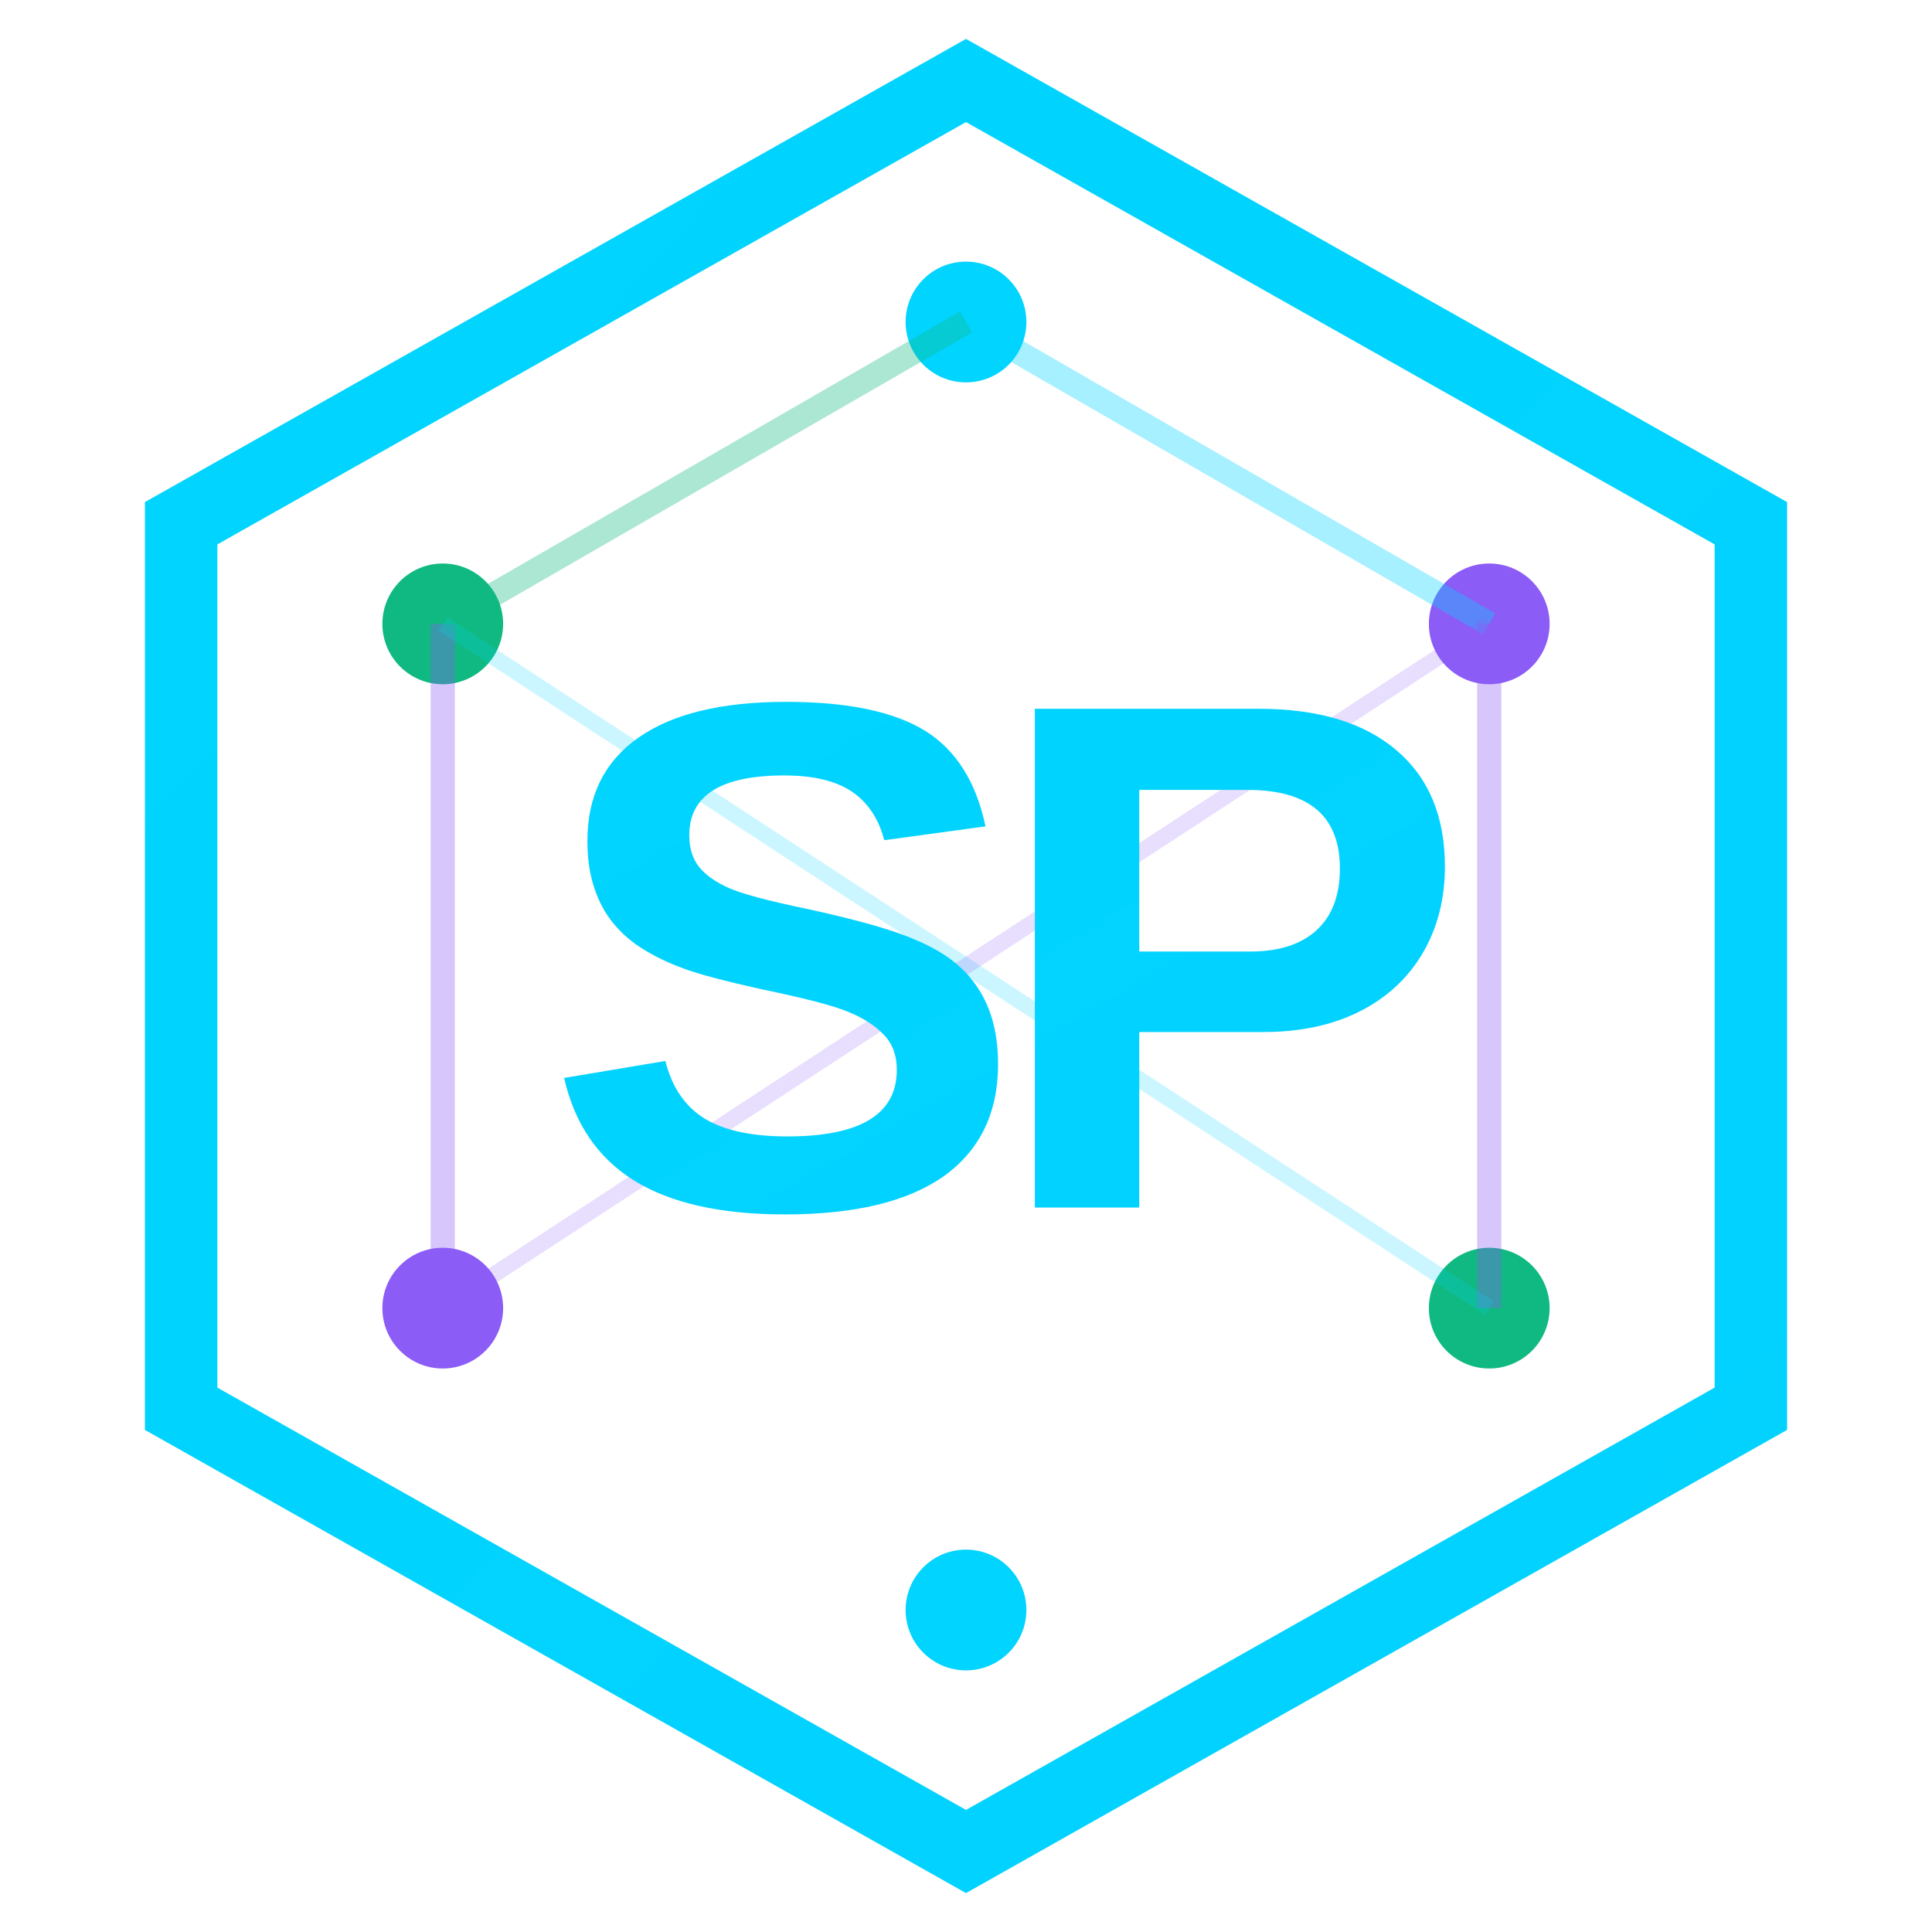
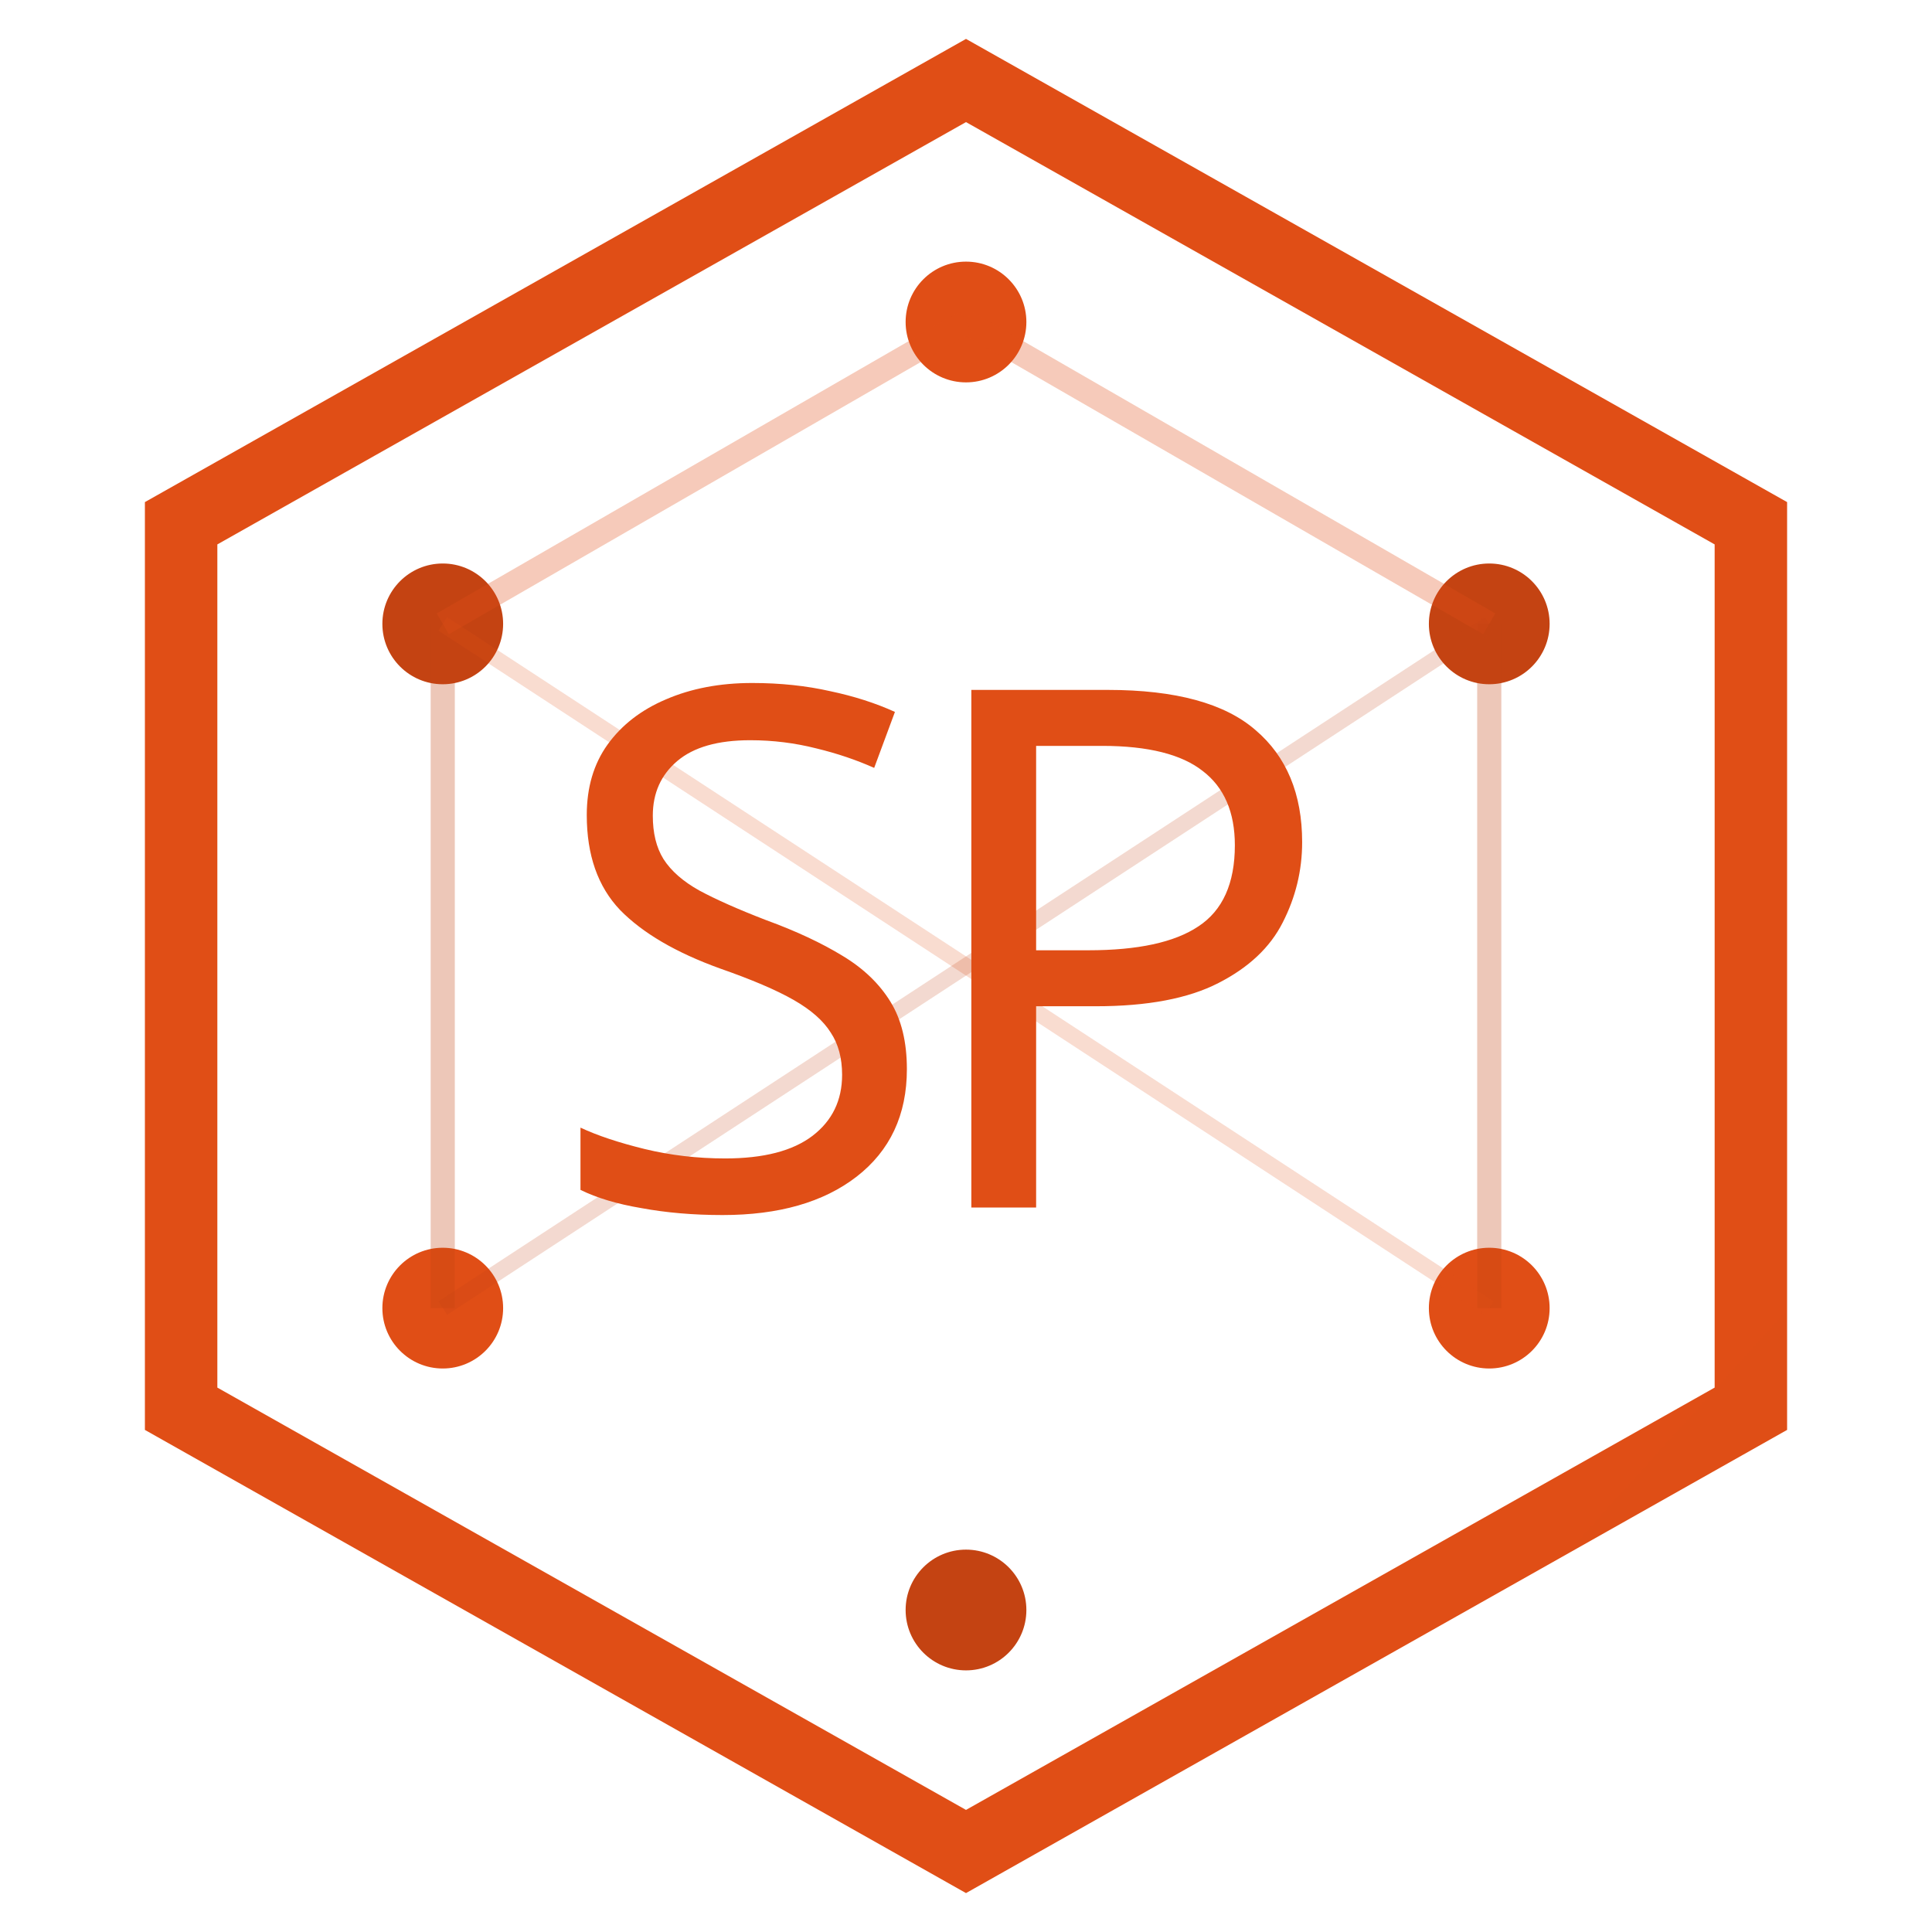
<svg xmlns="http://www.w3.org/2000/svg" viewBox="0 0 48 48" fill="none">
  <path d="M24 2L43.5 13v22L24 46 4.5 35V13L24 2z" stroke="url(#g1)" stroke-width="1.8" fill="none" />
-   <circle cx="24" cy="8" r="1.5" fill="#00d4ff" />
-   <circle cx="37" cy="15.5" r="1.5" fill="#8b5cf6" />
-   <circle cx="37" cy="32.5" r="1.5" fill="#10b981" />
-   <circle cx="24" cy="40" r="1.5" fill="#00d4ff" />
-   <circle cx="11" cy="32.5" r="1.5" fill="#8b5cf6" />
-   <circle cx="11" cy="15.5" r="1.5" fill="#10b981" />
-   <line x1="24" y1="8" x2="37" y2="15.5" stroke="#00d4ff" stroke-width="0.6" opacity="0.35" />
-   <line x1="37" y1="15.5" x2="37" y2="32.5" stroke="#8b5cf6" stroke-width="0.6" opacity="0.35" />
-   <line x1="11" y1="15.5" x2="11" y2="32.5" stroke="#8b5cf6" stroke-width="0.6" opacity="0.35" />
-   <line x1="24" y1="8" x2="11" y2="15.5" stroke="#10b981" stroke-width="0.6" opacity="0.35" />
-   <line x1="11" y1="15.5" x2="37" y2="32.5" stroke="#00d4ff" stroke-width="0.4" opacity="0.2" />
-   <line x1="37" y1="15.5" x2="11" y2="32.5" stroke="#8b5cf6" stroke-width="0.4" opacity="0.2" />
-   <text x="13.5" y="30" font-family="'Segoe UI','Arial',sans-serif" font-size="18" font-weight="800" fill="url(#g1)" letter-spacing="-1">SP</text>
+   <circle cx="24" cy="8" r="1.5" fill="#E04E16" />
+   <circle cx="37" cy="15.5" r="1.5" fill="#C44312" />
+   <circle cx="37" cy="32.5" r="1.5" fill="#E04E16" />
+   <circle cx="24" cy="40" r="1.5" fill="#C44312" />
+   <circle cx="11" cy="32.5" r="1.5" fill="#E04E16" />
+   <circle cx="11" cy="15.5" r="1.5" fill="#C44312" />
+   <line x1="24" y1="8" x2="37" y2="15.5" stroke="#E04E16" stroke-width="0.6" opacity="0.3" />
+   <line x1="37" y1="15.5" x2="37" y2="32.5" stroke="#C44312" stroke-width="0.6" opacity="0.3" />
+   <line x1="11" y1="15.5" x2="11" y2="32.5" stroke="#C44312" stroke-width="0.6" opacity="0.3" />
+   <line x1="24" y1="8" x2="11" y2="15.5" stroke="#E04E16" stroke-width="0.6" opacity="0.3" />
+   <line x1="11" y1="15.5" x2="37" y2="32.5" stroke="#E04E16" stroke-width="0.4" opacity="0.2" />
+   <line x1="37" y1="15.5" x2="11" y2="32.5" stroke="#C44312" stroke-width="0.4" opacity="0.2" />
+   <text x="13.5" y="30" font-family="Georgia,'Segoe UI',serif" font-size="18" font-weight="400" fill="url(#g1)" letter-spacing="-1">SP</text>
  <defs>
    <linearGradient id="g1" x1="0" y1="0" x2="48" y2="48">
-       <stop offset="0%" stop-color="#00d4ff" />
-       <stop offset="100%" stop-color="#8b5cf6" />
+       <stop offset="0%" stop-color="#E04E16" />
+       <stop offset="100%" stop-color="#C44312" />
    </linearGradient>
  </defs>
</svg>
